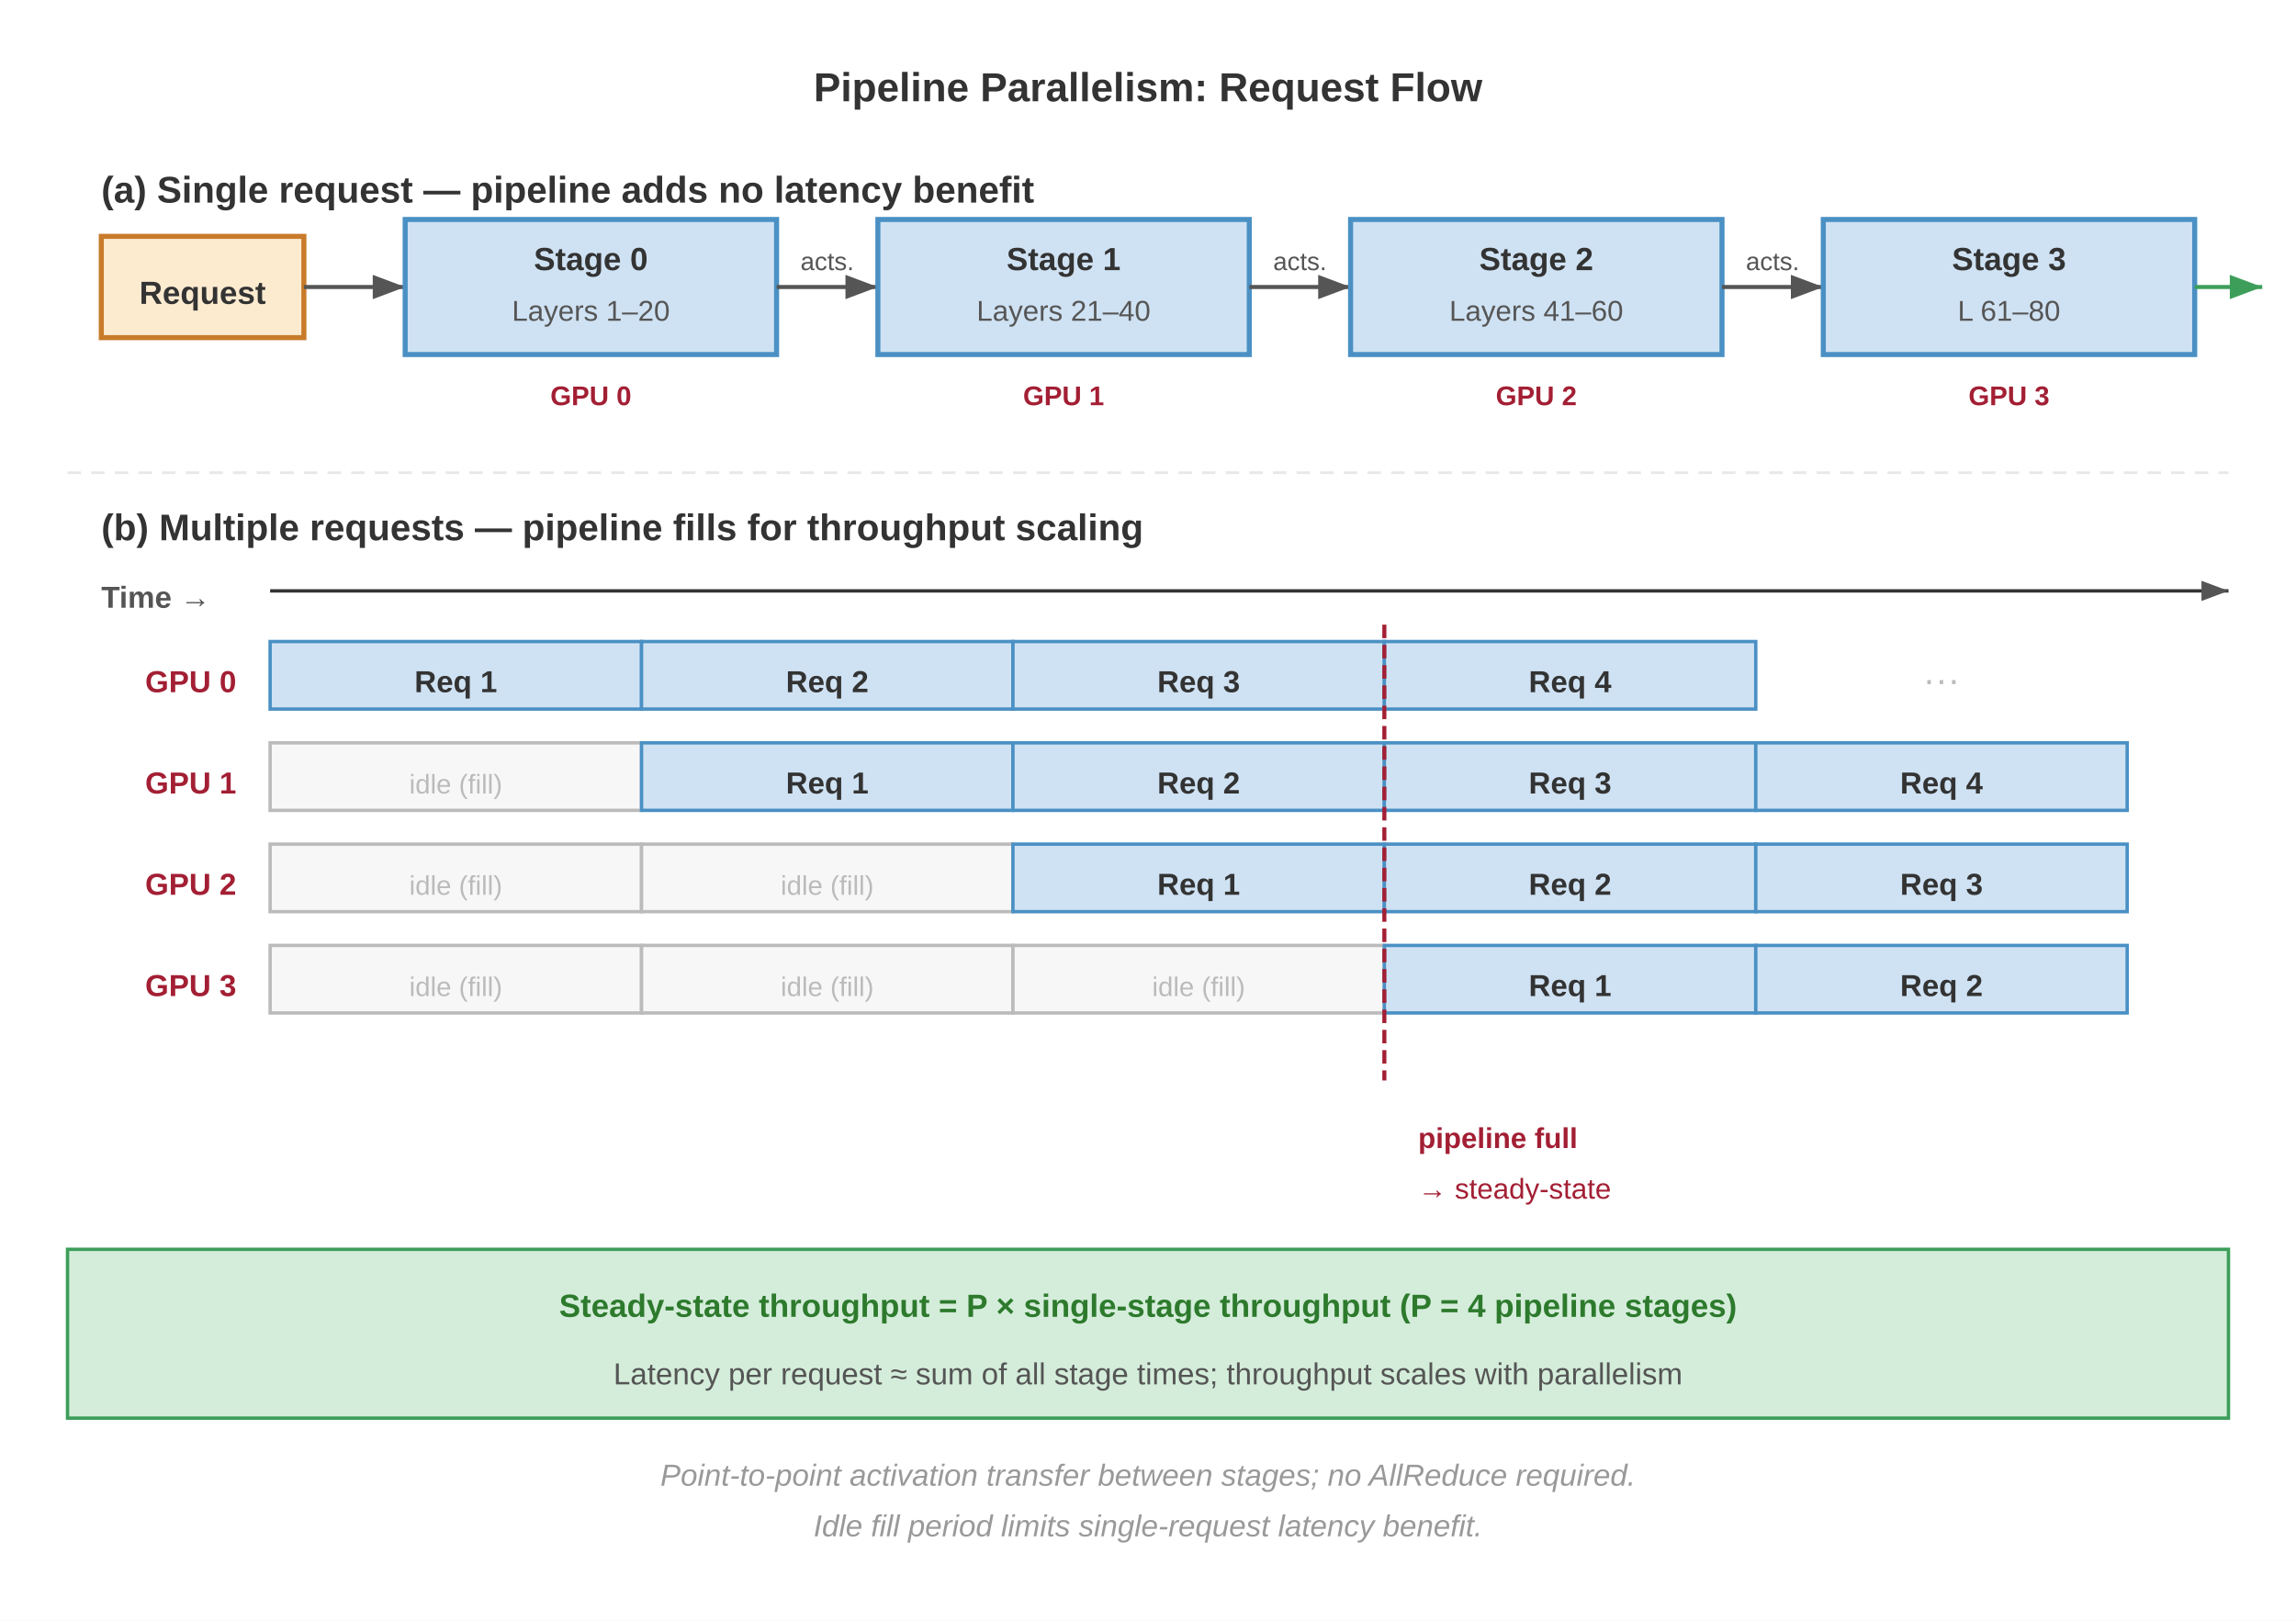
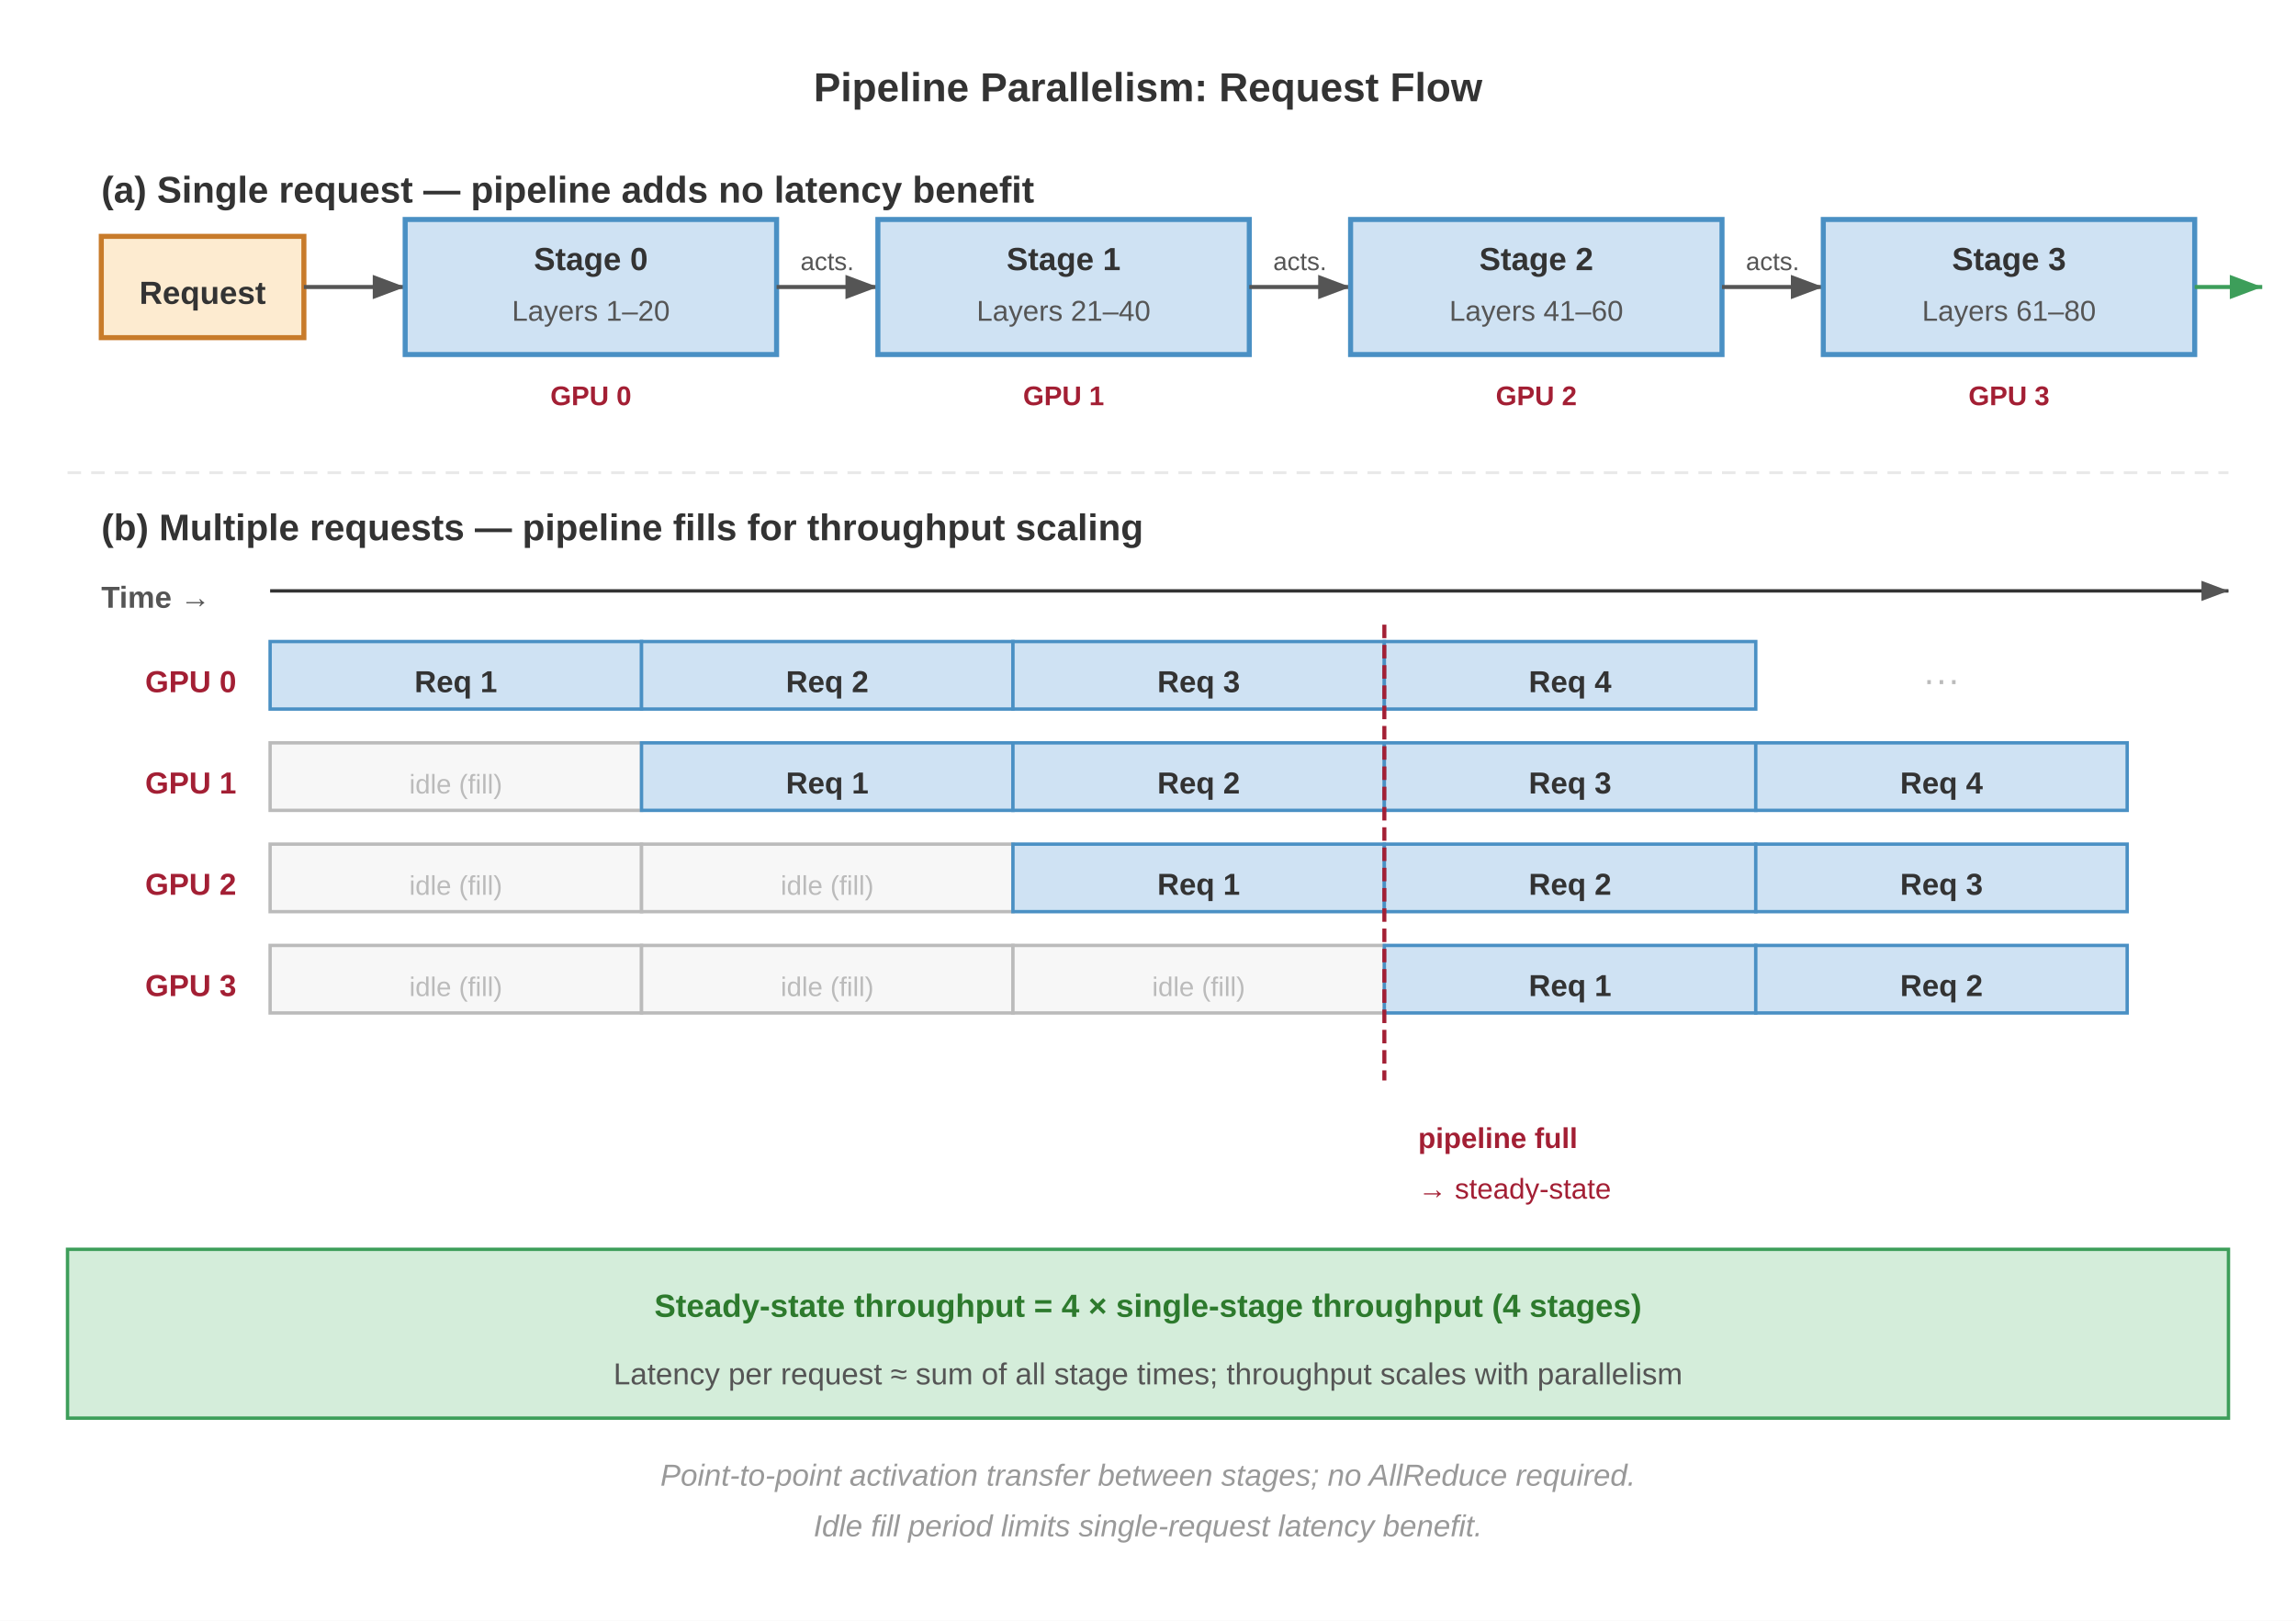
<svg xmlns="http://www.w3.org/2000/svg" font-family="Arial, Helvetica, sans-serif" viewBox="0 0 680 480">
  <defs>
    <marker id="arrow" markerWidth="8" markerHeight="6" refX="8" refY="3" orient="auto">
      <path d="M0,0 L8,3 L0,6 Z" fill="#555" />
    </marker>
    <marker id="arrow-green" markerWidth="8" markerHeight="6" refX="8" refY="3" orient="auto">
      <path d="M0,0 L8,3 L0,6 Z" fill="#3d9e5a" />
    </marker>
  </defs>
  <rect width="680" height="480" fill="#fff" />
  <text x="340" y="30" text-anchor="middle" font-size="12" font-weight="700" fill="#333">Pipeline Parallelism: Request Flow</text>
  <text x="30" y="60" font-size="11" font-weight="700" fill="#333">(a) Single request — pipeline adds no latency benefit</text>
  <rect x="30" y="70" width="60" height="30" fill="#fdebd0" stroke="#c87b2a" stroke-width="1.5" />
  <text x="60" y="90" text-anchor="middle" font-size="9.5" font-weight="700" fill="#333">Request</text>
  <line x1="90" y1="85" x2="120" y2="85" stroke="#555" stroke-width="1.2" marker-end="url(#arrow)" />
  <rect x="120" y="65" width="110" height="40" fill="#cfe2f3" stroke="#4a90c4" stroke-width="1.5" />
  <text x="175" y="80" text-anchor="middle" font-size="9.5" font-weight="700" fill="#333">Stage 0</text>
  <text x="175" y="95" text-anchor="middle" font-size="8.5" fill="#555">Layers 1–20</text>
  <line x1="230" y1="85" x2="260" y2="85" stroke="#555" stroke-width="1.2" marker-end="url(#arrow)" />
  <text x="245" y="80" text-anchor="middle" font-size="7.5" fill="#555">acts.</text>
  <rect x="260" y="65" width="110" height="40" fill="#cfe2f3" stroke="#4a90c4" stroke-width="1.5" />
  <text x="315" y="80" text-anchor="middle" font-size="9.5" font-weight="700" fill="#333">Stage 1</text>
  <text x="315" y="95" text-anchor="middle" font-size="8.5" fill="#555">Layers 21–40</text>
  <line x1="370" y1="85" x2="400" y2="85" stroke="#555" stroke-width="1.2" marker-end="url(#arrow)" />
  <text x="385" y="80" text-anchor="middle" font-size="7.5" fill="#555">acts.</text>
  <rect x="400" y="65" width="110" height="40" fill="#cfe2f3" stroke="#4a90c4" stroke-width="1.5" />
  <text x="455" y="80" text-anchor="middle" font-size="9.5" font-weight="700" fill="#333">Stage 2</text>
  <text x="455" y="95" text-anchor="middle" font-size="8.5" fill="#555">Layers 41–60</text>
  <line x1="510" y1="85" x2="540" y2="85" stroke="#555" stroke-width="1.2" marker-end="url(#arrow)" />
  <text x="525" y="80" text-anchor="middle" font-size="7.5" fill="#555">acts.</text>
  <rect x="540" y="65" width="110" height="40" fill="#cfe2f3" stroke="#4a90c4" stroke-width="1.5" />
  <text x="595" y="80" text-anchor="middle" font-size="9.5" font-weight="700" fill="#333">Stage 3</text>
-   <text x="595" y="95" text-anchor="middle" font-size="8.5" fill="#555">L 61–80</text>
+   <text x="595" y="95" text-anchor="middle" font-size="8.5" fill="#555">Layers 61–80</text>
  <line x1="650" y1="85" x2="670" y2="85" stroke="#3d9e5a" stroke-width="1.2" marker-end="url(#arrow-green)" />
  <text x="175" y="120" text-anchor="middle" font-size="8" fill="#a31f34" font-weight="700">GPU 0</text>
  <text x="315" y="120" text-anchor="middle" font-size="8" fill="#a31f34" font-weight="700">GPU 1</text>
  <text x="455" y="120" text-anchor="middle" font-size="8" fill="#a31f34" font-weight="700">GPU 2</text>
  <text x="595" y="120" text-anchor="middle" font-size="8" fill="#a31f34" font-weight="700">GPU 3</text>
  <line x1="20" y1="140" x2="660" y2="140" stroke="#e8e8e8" stroke-width="0.8" stroke-dasharray="4,3" />
  <text x="30" y="160" font-size="11" font-weight="700" fill="#333">(b) Multiple requests — pipeline fills for throughput scaling</text>
  <text x="30" y="180" font-size="9" font-weight="700" fill="#555">Time →</text>
  <line x1="80" y1="175" x2="660" y2="175" stroke="#333" stroke-width="1" marker-end="url(#arrow)" />
  <text x="70" y="205" text-anchor="end" font-size="9" font-weight="700" fill="#a31f34">GPU 0</text>
  <text x="70" y="235" text-anchor="end" font-size="9" font-weight="700" fill="#a31f34">GPU 1</text>
  <text x="70" y="265" text-anchor="end" font-size="9" font-weight="700" fill="#a31f34">GPU 2</text>
  <text x="70" y="295" text-anchor="end" font-size="9" font-weight="700" fill="#a31f34">GPU 3</text>
  <rect x="80" y="190" width="110" height="20" fill="#cfe2f3" stroke="#4a90c4" stroke-width="1" />
  <text x="135" y="205" text-anchor="middle" font-size="9" font-weight="600" fill="#333">Req 1</text>
  <rect x="190" y="190" width="110" height="20" fill="#cfe2f3" stroke="#4a90c4" stroke-width="1" />
  <text x="245" y="205" text-anchor="middle" font-size="9" font-weight="600" fill="#333">Req 2</text>
  <rect x="300" y="190" width="110" height="20" fill="#cfe2f3" stroke="#4a90c4" stroke-width="1" />
  <text x="355" y="205" text-anchor="middle" font-size="9" font-weight="600" fill="#333">Req 3</text>
  <rect x="410" y="190" width="110" height="20" fill="#cfe2f3" stroke="#4a90c4" stroke-width="1" />
  <text x="465" y="205" text-anchor="middle" font-size="9" font-weight="600" fill="#333">Req 4</text>
  <text x="575" y="205" text-anchor="middle" font-size="11" fill="#bbb">···</text>
  <rect x="80" y="220" width="110" height="20" fill="#f7f7f7" stroke="#bbb" stroke-width="1" />
  <text x="135" y="235" text-anchor="middle" font-size="8" fill="#bbb">idle (fill)</text>
  <rect x="190" y="220" width="110" height="20" fill="#cfe2f3" stroke="#4a90c4" stroke-width="1" />
  <text x="245" y="235" text-anchor="middle" font-size="9" font-weight="600" fill="#333">Req 1</text>
  <rect x="300" y="220" width="110" height="20" fill="#cfe2f3" stroke="#4a90c4" stroke-width="1" />
  <text x="355" y="235" text-anchor="middle" font-size="9" font-weight="600" fill="#333">Req 2</text>
  <rect x="410" y="220" width="110" height="20" fill="#cfe2f3" stroke="#4a90c4" stroke-width="1" />
  <text x="465" y="235" text-anchor="middle" font-size="9" font-weight="600" fill="#333">Req 3</text>
  <rect x="520" y="220" width="110" height="20" fill="#cfe2f3" stroke="#4a90c4" stroke-width="1" />
  <text x="575" y="235" text-anchor="middle" font-size="9" font-weight="600" fill="#333">Req 4</text>
  <rect x="80" y="250" width="110" height="20" fill="#f7f7f7" stroke="#bbb" stroke-width="1" />
  <text x="135" y="265" text-anchor="middle" font-size="8" fill="#bbb">idle (fill)</text>
  <rect x="190" y="250" width="110" height="20" fill="#f7f7f7" stroke="#bbb" stroke-width="1" />
  <text x="245" y="265" text-anchor="middle" font-size="8" fill="#bbb">idle (fill)</text>
  <rect x="300" y="250" width="110" height="20" fill="#cfe2f3" stroke="#4a90c4" stroke-width="1" />
  <text x="355" y="265" text-anchor="middle" font-size="9" font-weight="600" fill="#333">Req 1</text>
  <rect x="410" y="250" width="110" height="20" fill="#cfe2f3" stroke="#4a90c4" stroke-width="1" />
  <text x="465" y="265" text-anchor="middle" font-size="9" font-weight="600" fill="#333">Req 2</text>
  <rect x="520" y="250" width="110" height="20" fill="#cfe2f3" stroke="#4a90c4" stroke-width="1" />
  <text x="575" y="265" text-anchor="middle" font-size="9" font-weight="600" fill="#333">Req 3</text>
  <rect x="80" y="280" width="110" height="20" fill="#f7f7f7" stroke="#bbb" stroke-width="1" />
  <text x="135" y="295" text-anchor="middle" font-size="8" fill="#bbb">idle (fill)</text>
  <rect x="190" y="280" width="110" height="20" fill="#f7f7f7" stroke="#bbb" stroke-width="1" />
  <text x="245" y="295" text-anchor="middle" font-size="8" fill="#bbb">idle (fill)</text>
  <rect x="300" y="280" width="110" height="20" fill="#f7f7f7" stroke="#bbb" stroke-width="1" />
  <text x="355" y="295" text-anchor="middle" font-size="8" fill="#bbb">idle (fill)</text>
  <rect x="410" y="280" width="110" height="20" fill="#cfe2f3" stroke="#4a90c4" stroke-width="1" />
  <text x="465" y="295" text-anchor="middle" font-size="9" font-weight="600" fill="#333">Req 1</text>
  <rect x="520" y="280" width="110" height="20" fill="#cfe2f3" stroke="#4a90c4" stroke-width="1" />
  <text x="575" y="295" text-anchor="middle" font-size="9" font-weight="600" fill="#333">Req 2</text>
  <line x1="410" y1="185" x2="410" y2="320" stroke="#a31f34" stroke-width="1.2" stroke-dasharray="4,2" />
  <text x="420" y="340" font-size="8.5" fill="#a31f34" font-weight="700">pipeline full</text>
  <text x="420" y="355" font-size="8.5" fill="#a31f34">→ steady-state</text>
  <rect x="20" y="370" width="640" height="50" fill="#d4edda" stroke="#3d9e5a" stroke-width="1" />
-   <text x="340" y="390" text-anchor="middle" font-size="9.5" font-weight="700" fill="#2d7a2d">Steady-state throughput = P × single-stage throughput  (P = 4 pipeline stages)</text>
+   <text x="340" y="390" text-anchor="middle" font-size="9.5" font-weight="700" fill="#2d7a2d">Steady-state throughput = 4 × single-stage throughput (4 stages)</text>
  <text x="340" y="410" text-anchor="middle" font-size="9" fill="#555">Latency per request ≈ sum of all stage times; throughput scales with parallelism</text>
  <text x="340" y="440" text-anchor="middle" font-size="9" font-style="italic" fill="#999">Point-to-point activation transfer between stages; no AllReduce required.</text>
  <text x="340" y="455" text-anchor="middle" font-size="9" font-style="italic" fill="#999">Idle fill period limits single-request latency benefit.</text>
</svg>
